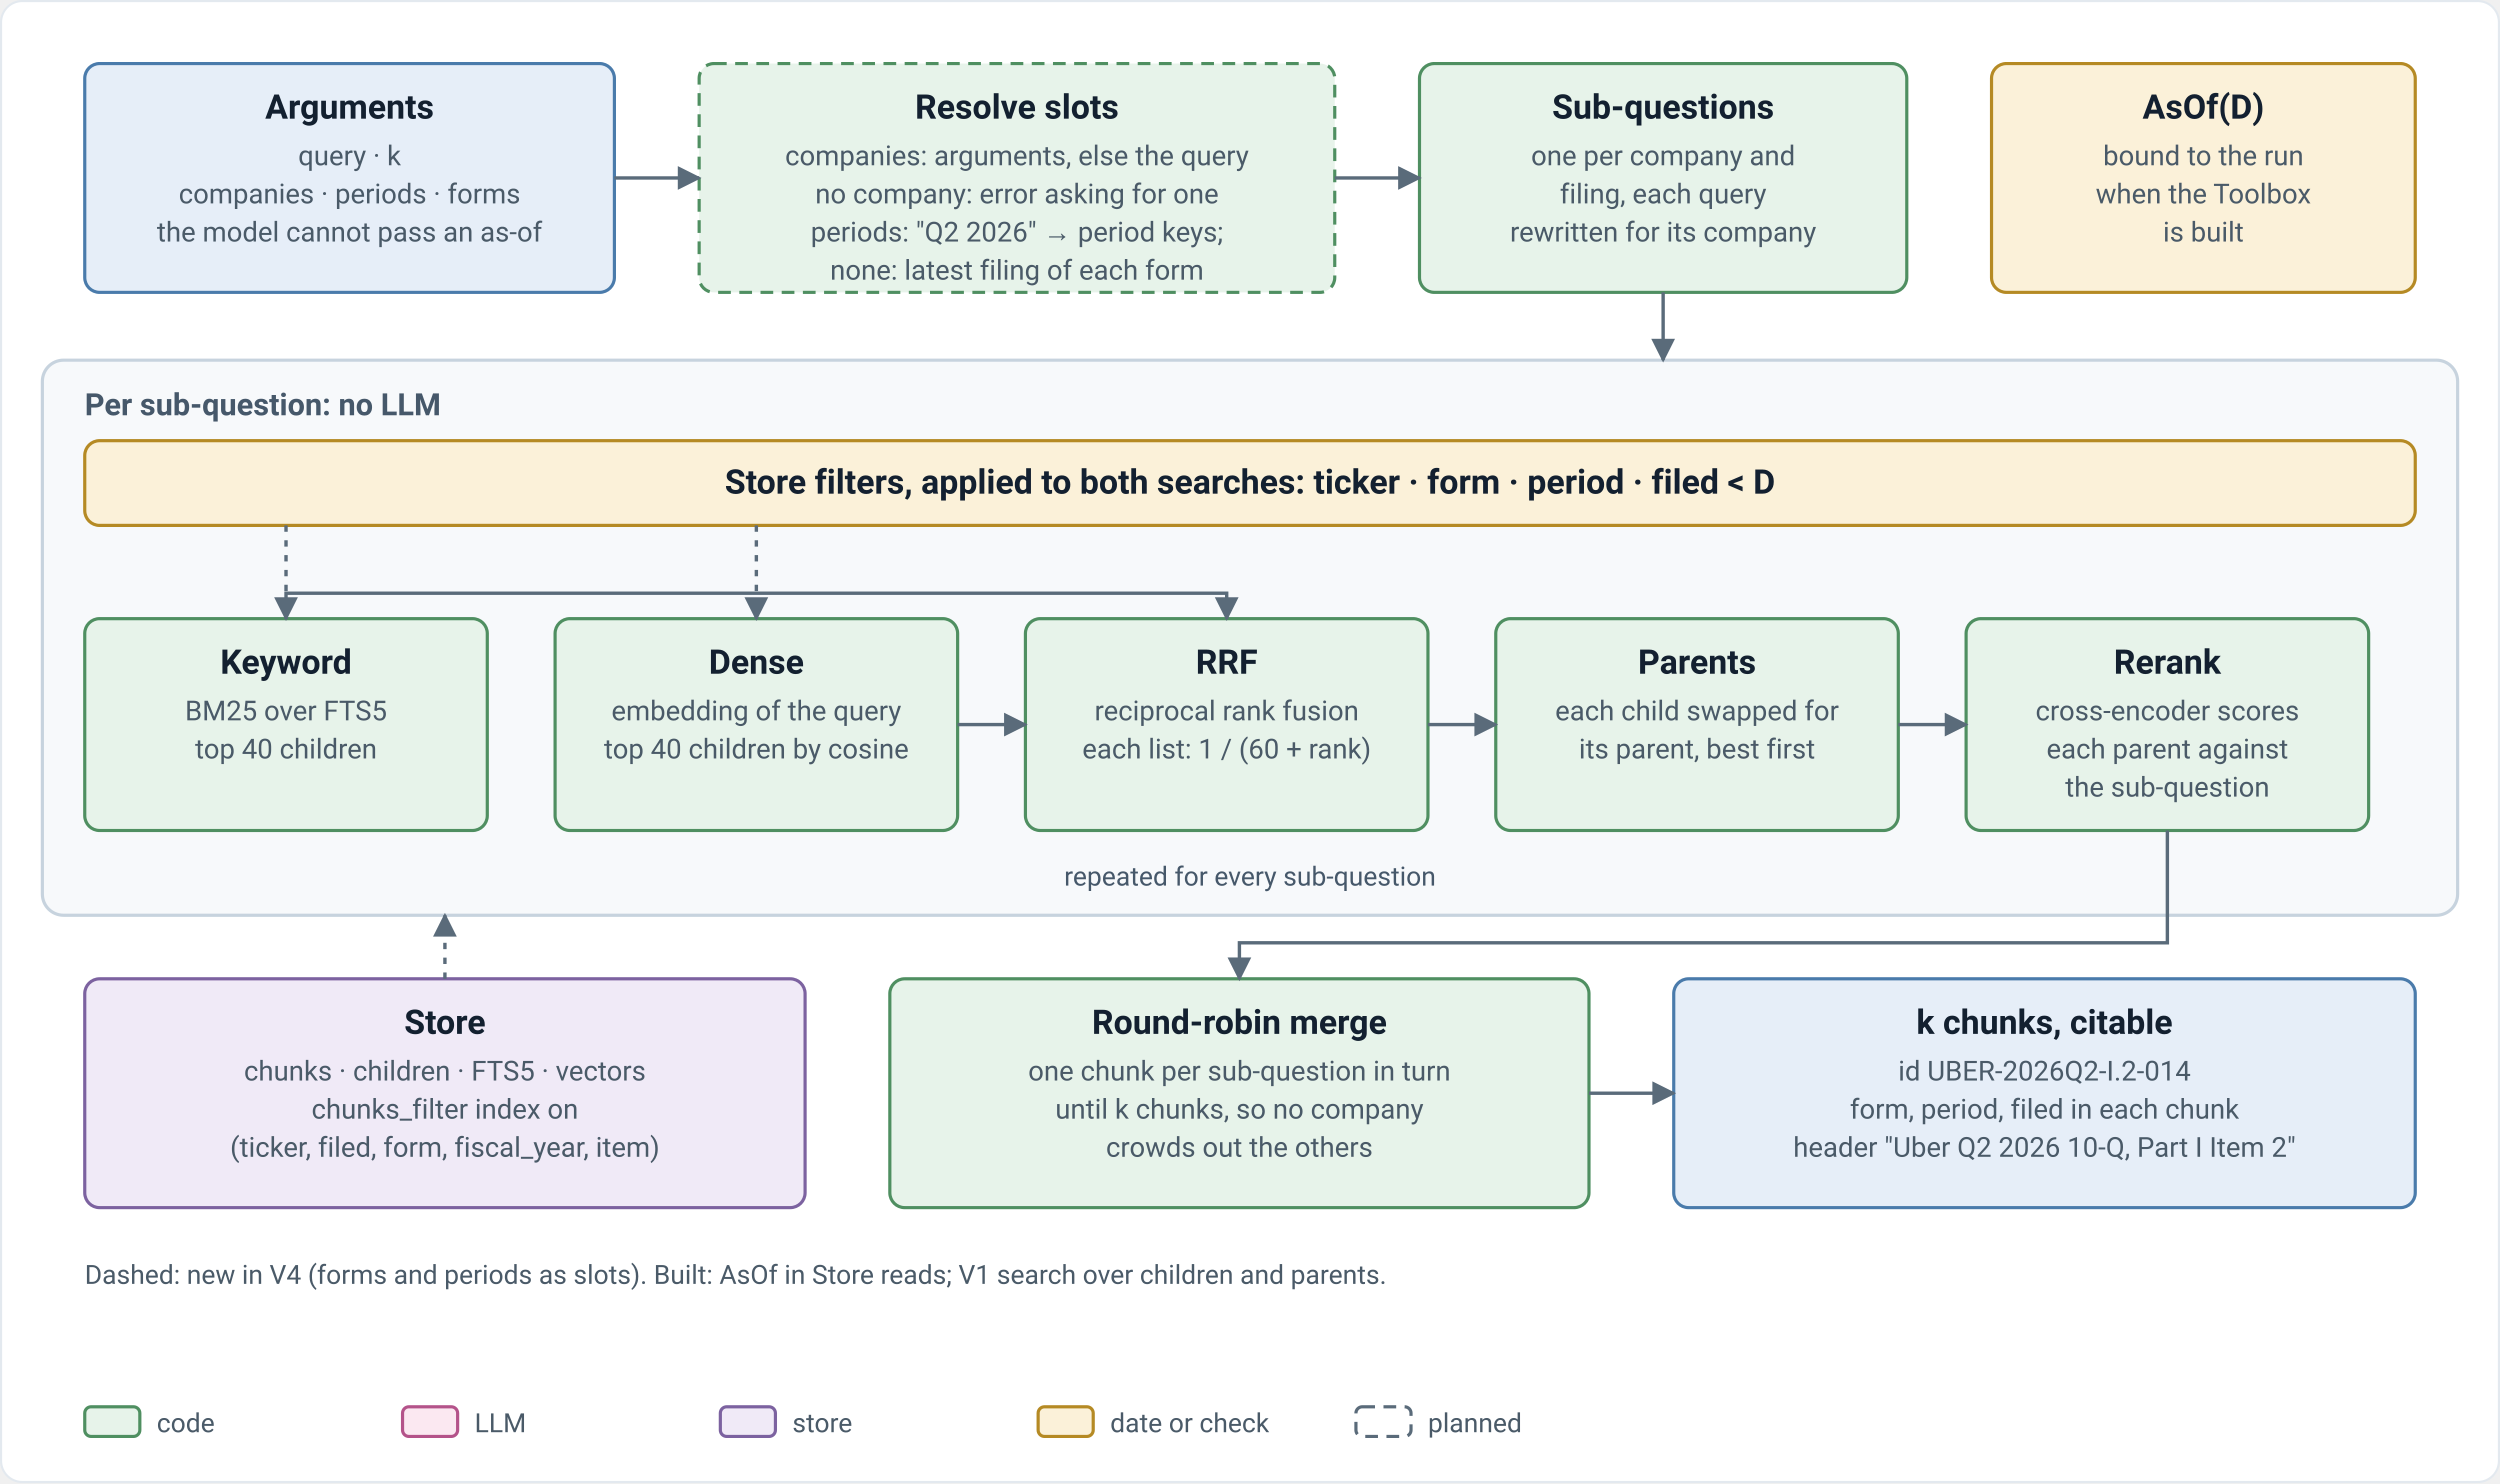
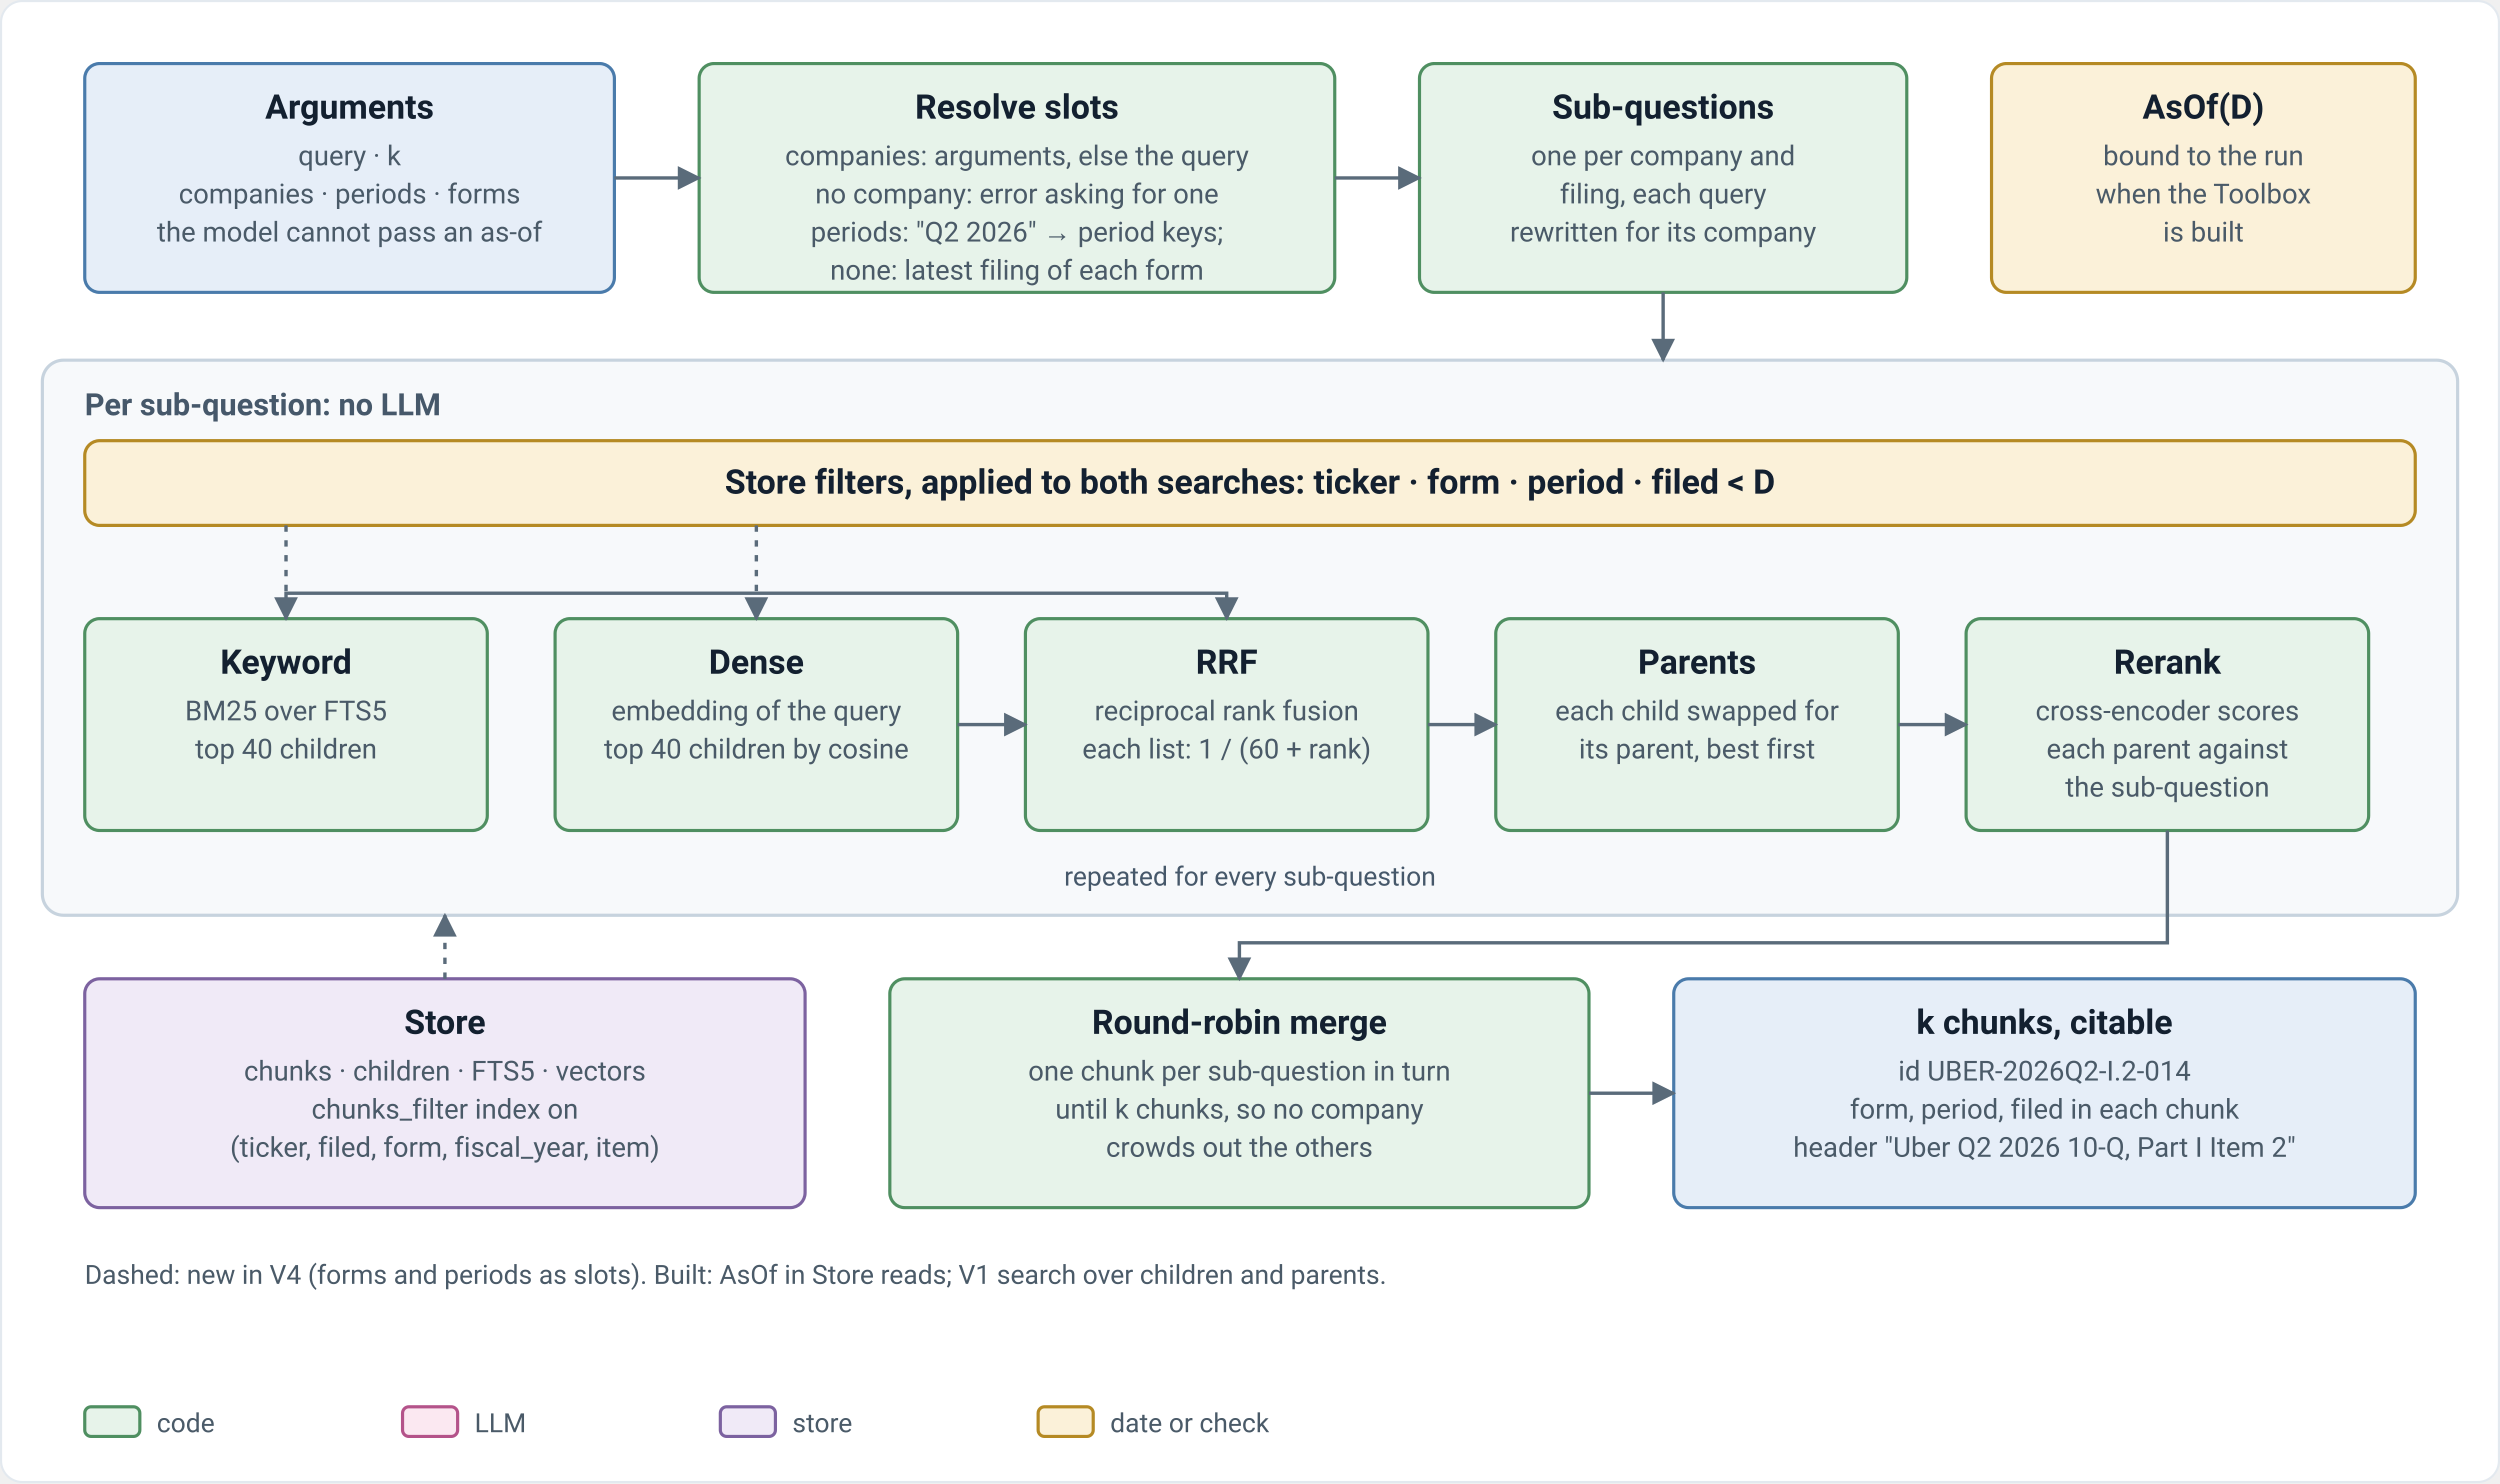
<svg xmlns="http://www.w3.org/2000/svg" width="1180" height="700" viewBox="0 0 1180 700" role="img" aria-labelledby="svgtitle svgdesc" font-family="system-ui, -apple-system, 'Segoe UI', Roboto, 'Helvetica Neue', Arial, sans-serif">
  <style>
-     .plan { stroke-dasharray: 6 4; }
    @media (prefers-color-scheme: dark) {
      .bg    { fill: #0f1419; stroke: #2b3540; }
      .panel { fill: #151c24; stroke: #3a4753; }
      .ext   { fill: #16283c; stroke: #6f9dc8; }
      .work  { fill: #16301f; stroke: #63ab77; }
      .llm   { fill: #3a1a2c; stroke: #d487b0; }
      .sink  { fill: #241b33; stroke: #a186c4; }
      .gate  { fill: #3a2f14; stroke: #d4a84a; }
      .name  { fill: #e6edf3; }
      .sub   { fill: #9fb0c0; }
      .ptitle{ fill: #93a4b4; }
      .edge  { stroke: #8496a6; }
      .elabel{ fill: #93a4b4; }
      #arrow &gt; path { fill: #8496a6; }
    }
  </style>
  <defs>
    <marker id="arrow" viewBox="0 0 10 10" refX="9" refY="5" markerWidth="7" markerHeight="7" orient="auto-start-reverse">
      <path d="M 0 0 L 10 5 L 0 10 z" fill="#5a6b7a" />
    </marker>
  </defs>
  <rect class="bg" x="0.5" y="0.5" width="1179" height="699" rx="10" fill="#ffffff" stroke="#e3e9ef" />
  <rect class="ext" x="40" y="30" width="250" height="108" rx="7" fill="#e6eef8" stroke="#4a7bab" stroke-width="1.5" />
  <text class="name" x="165.0" y="56" text-anchor="middle" font-size="16" font-weight="600" fill="#132030">Arguments</text>
  <text class="sub" x="165.0" y="78" text-anchor="middle" font-size="13" fill="#4a5a68">query · k</text>
  <text class="sub" x="165.0" y="96" text-anchor="middle" font-size="13" fill="#4a5a68">companies · periods · forms</text>
  <text class="sub" x="165.0" y="114" text-anchor="middle" font-size="13" fill="#4a5a68">the model cannot pass an as-of</text>
-   <rect class="work plan" x="330" y="30" width="300" height="108" rx="7" fill="#e7f3ea" stroke="#4f8f61" stroke-width="1.5" />
+   <rect class="work" x="330" y="30" width="300" height="108" rx="7" fill="#e7f3ea" stroke="#4f8f61" stroke-width="1.5" />
  <text class="name" x="480.0" y="56" text-anchor="middle" font-size="16" font-weight="600" fill="#132030">Resolve slots</text>
  <text class="sub" x="480.0" y="78" text-anchor="middle" font-size="13" fill="#4a5a68">companies: arguments, else the query</text>
  <text class="sub" x="480.0" y="96" text-anchor="middle" font-size="13" fill="#4a5a68">no company: error asking for one</text>
  <text class="sub" x="480.0" y="114" text-anchor="middle" font-size="13" fill="#4a5a68">periods: "Q2 2026" → period keys;</text>
  <text class="sub" x="480.0" y="132" text-anchor="middle" font-size="13" fill="#4a5a68">none: latest filing of each form</text>
  <rect class="work" x="670" y="30" width="230" height="108" rx="7" fill="#e7f3ea" stroke="#4f8f61" stroke-width="1.5" />
  <text class="name" x="785.0" y="56" text-anchor="middle" font-size="16" font-weight="600" fill="#132030">Sub-questions</text>
  <text class="sub" x="785.0" y="78" text-anchor="middle" font-size="13" fill="#4a5a68">one per company and</text>
  <text class="sub" x="785.0" y="96" text-anchor="middle" font-size="13" fill="#4a5a68">filing, each query</text>
  <text class="sub" x="785.0" y="114" text-anchor="middle" font-size="13" fill="#4a5a68">rewritten for its company</text>
  <rect class="gate" x="940" y="30" width="200" height="108" rx="7" fill="#fbf1d9" stroke="#b58a24" stroke-width="1.5" />
  <text class="name" x="1040.0" y="56" text-anchor="middle" font-size="16" font-weight="600" fill="#132030">AsOf(D)</text>
  <text class="sub" x="1040.0" y="78" text-anchor="middle" font-size="13" fill="#4a5a68">bound to the run</text>
  <text class="sub" x="1040.0" y="96" text-anchor="middle" font-size="13" fill="#4a5a68">when the Toolbox</text>
  <text class="sub" x="1040.0" y="114" text-anchor="middle" font-size="13" fill="#4a5a68">is built</text>
  <path class="edge" d="M 290 84 L 330 84" fill="none" stroke="#5a6b7a" stroke-width="1.6" marker-end="url(#arrow)" />
  <path class="edge" d="M 630 84 L 670 84" fill="none" stroke="#5a6b7a" stroke-width="1.6" marker-end="url(#arrow)" />
  <rect class="panel" x="20" y="170" width="1140" height="262" rx="10" fill="#f7f9fb" stroke="#c7d3de" stroke-width="1.5" />
  <text class="ptitle" x="40" y="196" font-size="14.5" font-weight="600" fill="#46586a">Per sub-question: no LLM</text>
  <rect class="gate" x="40" y="208" width="1100" height="40" rx="7" fill="#fbf1d9" stroke="#b58a24" stroke-width="1.5" />
  <text class="name" x="590.0" y="233.0" text-anchor="middle" font-size="16" font-weight="600" fill="#132030">Store filters, applied to both searches: ticker · form · period · filed &lt; D</text>
  <rect class="work" x="40" y="292" width="190" height="100" rx="7" fill="#e7f3ea" stroke="#4f8f61" stroke-width="1.5" />
  <text class="name" x="135.0" y="318" text-anchor="middle" font-size="16" font-weight="600" fill="#132030">Keyword</text>
  <text class="sub" x="135.0" y="340" text-anchor="middle" font-size="13" fill="#4a5a68">BM25 over FTS5</text>
  <text class="sub" x="135.0" y="358" text-anchor="middle" font-size="13" fill="#4a5a68">top 40 children</text>
  <rect class="work" x="262" y="292" width="190" height="100" rx="7" fill="#e7f3ea" stroke="#4f8f61" stroke-width="1.5" />
  <text class="name" x="357.0" y="318" text-anchor="middle" font-size="16" font-weight="600" fill="#132030">Dense</text>
  <text class="sub" x="357.0" y="340" text-anchor="middle" font-size="13" fill="#4a5a68">embedding of the query</text>
  <text class="sub" x="357.0" y="358" text-anchor="middle" font-size="13" fill="#4a5a68">top 40 children by cosine</text>
  <rect class="work" x="484" y="292" width="190" height="100" rx="7" fill="#e7f3ea" stroke="#4f8f61" stroke-width="1.5" />
  <text class="name" x="579.0" y="318" text-anchor="middle" font-size="16" font-weight="600" fill="#132030">RRF</text>
  <text class="sub" x="579.0" y="340" text-anchor="middle" font-size="13" fill="#4a5a68">reciprocal rank fusion</text>
  <text class="sub" x="579.0" y="358" text-anchor="middle" font-size="13" fill="#4a5a68">each list: 1 / (60 + rank)</text>
  <rect class="work" x="706" y="292" width="190" height="100" rx="7" fill="#e7f3ea" stroke="#4f8f61" stroke-width="1.5" />
  <text class="name" x="801.0" y="318" text-anchor="middle" font-size="16" font-weight="600" fill="#132030">Parents</text>
  <text class="sub" x="801.0" y="340" text-anchor="middle" font-size="13" fill="#4a5a68">each child swapped for</text>
  <text class="sub" x="801.0" y="358" text-anchor="middle" font-size="13" fill="#4a5a68">its parent, best first</text>
  <rect class="work" x="928" y="292" width="190" height="100" rx="7" fill="#e7f3ea" stroke="#4f8f61" stroke-width="1.5" />
  <text class="name" x="1023.0" y="318" text-anchor="middle" font-size="16" font-weight="600" fill="#132030">Rerank</text>
  <text class="sub" x="1023.0" y="340" text-anchor="middle" font-size="13" fill="#4a5a68">cross-encoder scores</text>
  <text class="sub" x="1023.0" y="358" text-anchor="middle" font-size="13" fill="#4a5a68">each parent against</text>
  <text class="sub" x="1023.0" y="376" text-anchor="middle" font-size="13" fill="#4a5a68">the sub-question</text>
  <path class="edge" d="M 452 342 L 484 342" fill="none" stroke="#5a6b7a" stroke-width="1.6" marker-end="url(#arrow)" />
  <path class="edge" d="M 674 342 L 706 342" fill="none" stroke="#5a6b7a" stroke-width="1.6" marker-end="url(#arrow)" />
  <path class="edge" d="M 896 342 L 928 342" fill="none" stroke="#5a6b7a" stroke-width="1.6" marker-end="url(#arrow)" />
  <path class="edge" d="M 135.0 292 L 135.0 280 L 579.0 280 L 579.0 292" fill="none" stroke="#5a6b7a" stroke-width="1.6" marker-end="url(#arrow)" />
  <path class="edge" d="M 135.0 248 L 135.0 292" fill="none" stroke="#5a6b7a" stroke-width="1.6" stroke-dasharray="3 4" marker-end="url(#arrow)" />
  <path class="edge" d="M 357.0 248 L 357.0 292" fill="none" stroke="#5a6b7a" stroke-width="1.6" stroke-dasharray="3 4" marker-end="url(#arrow)" />
  <text class="elabel" x="590" y="418" text-anchor="middle" font-size="12.5" fill="#46586a">repeated for every sub-question</text>
  <path class="edge" d="M 785 138 L 785 170" fill="none" stroke="#5a6b7a" stroke-width="1.6" marker-end="url(#arrow)" />
  <rect class="work" x="420" y="462" width="330" height="108" rx="7" fill="#e7f3ea" stroke="#4f8f61" stroke-width="1.5" />
  <text class="name" x="585.0" y="488" text-anchor="middle" font-size="16" font-weight="600" fill="#132030">Round-robin merge</text>
  <text class="sub" x="585.0" y="510" text-anchor="middle" font-size="13" fill="#4a5a68">one chunk per sub-question in turn</text>
  <text class="sub" x="585.0" y="528" text-anchor="middle" font-size="13" fill="#4a5a68">until k chunks, so no company</text>
  <text class="sub" x="585.0" y="546" text-anchor="middle" font-size="13" fill="#4a5a68">crowds out the others</text>
  <path class="edge" d="M 1023 392 L 1023 445 L 585 445 L 585 462" fill="none" stroke="#5a6b7a" stroke-width="1.6" marker-end="url(#arrow)" />
  <rect class="ext" x="790" y="462" width="350" height="108" rx="7" fill="#e6eef8" stroke="#4a7bab" stroke-width="1.5" />
  <text class="name" x="965.0" y="488" text-anchor="middle" font-size="16" font-weight="600" fill="#132030">k chunks, citable</text>
  <text class="sub" x="965.0" y="510" text-anchor="middle" font-size="13" fill="#4a5a68">id UBER-2026Q2-I.2-014</text>
  <text class="sub" x="965.0" y="528" text-anchor="middle" font-size="13" fill="#4a5a68">form, period, filed in each chunk</text>
  <text class="sub" x="965.0" y="546" text-anchor="middle" font-size="13" fill="#4a5a68">header "Uber Q2 2026 10-Q, Part I Item 2"</text>
  <path class="edge" d="M 750 516 L 790 516" fill="none" stroke="#5a6b7a" stroke-width="1.6" marker-end="url(#arrow)" />
  <rect class="sink" x="40" y="462" width="340" height="108" rx="7" fill="#f0eaf7" stroke="#7c62a0" stroke-width="1.5" />
  <text class="name" x="210.0" y="488" text-anchor="middle" font-size="16" font-weight="600" fill="#132030">Store</text>
  <text class="sub" x="210.0" y="510" text-anchor="middle" font-size="13" fill="#4a5a68">chunks · children · FTS5 · vectors</text>
  <text class="sub" x="210.0" y="528" text-anchor="middle" font-size="13" fill="#4a5a68">chunks_filter index on</text>
  <text class="sub" x="210.0" y="546" text-anchor="middle" font-size="13" fill="#4a5a68">(ticker, filed, form, fiscal_year, item)</text>
  <path class="edge" d="M 210 462 L 210 432" fill="none" stroke="#5a6b7a" stroke-width="1.6" stroke-dasharray="3 4" marker-end="url(#arrow)" />
  <text class="sub" x="40" y="606" text-anchor="start" font-size="12.5" fill="#4a5a68">Dashed: new in V4 (forms and periods as slots). Built: AsOf in Store reads; V1 search over children and parents.</text>
  <rect class="work" x="40" y="664" width="26" height="14" rx="3" fill="#e7f3ea" stroke="#4f8f61" stroke-width="1.5" />
  <text class="sub" x="74" y="676" font-size="12.5" fill="#4a5a68">code</text>
  <rect class="llm" x="190" y="664" width="26" height="14" rx="3" fill="#fbe8f1" stroke="#b4538a" stroke-width="1.5" />
  <text class="sub" x="224" y="676" font-size="12.5" fill="#4a5a68">LLM</text>
  <rect class="sink" x="340" y="664" width="26" height="14" rx="3" fill="#f0eaf7" stroke="#7c62a0" stroke-width="1.5" />
  <text class="sub" x="374" y="676" font-size="12.5" fill="#4a5a68">store</text>
  <rect class="gate" x="490" y="664" width="26" height="14" rx="3" fill="#fbf1d9" stroke="#b58a24" stroke-width="1.5" />
  <text class="sub" x="524" y="676" font-size="12.5" fill="#4a5a68">date or check</text>
-   <rect class=" plan" x="640" y="664" width="26" height="14" rx="3" fill="none" stroke="#5a6b7a" stroke-width="1.5" />
-   <text class="sub" x="674" y="676" font-size="12.5" fill="#4a5a68">planned</text>
</svg>
